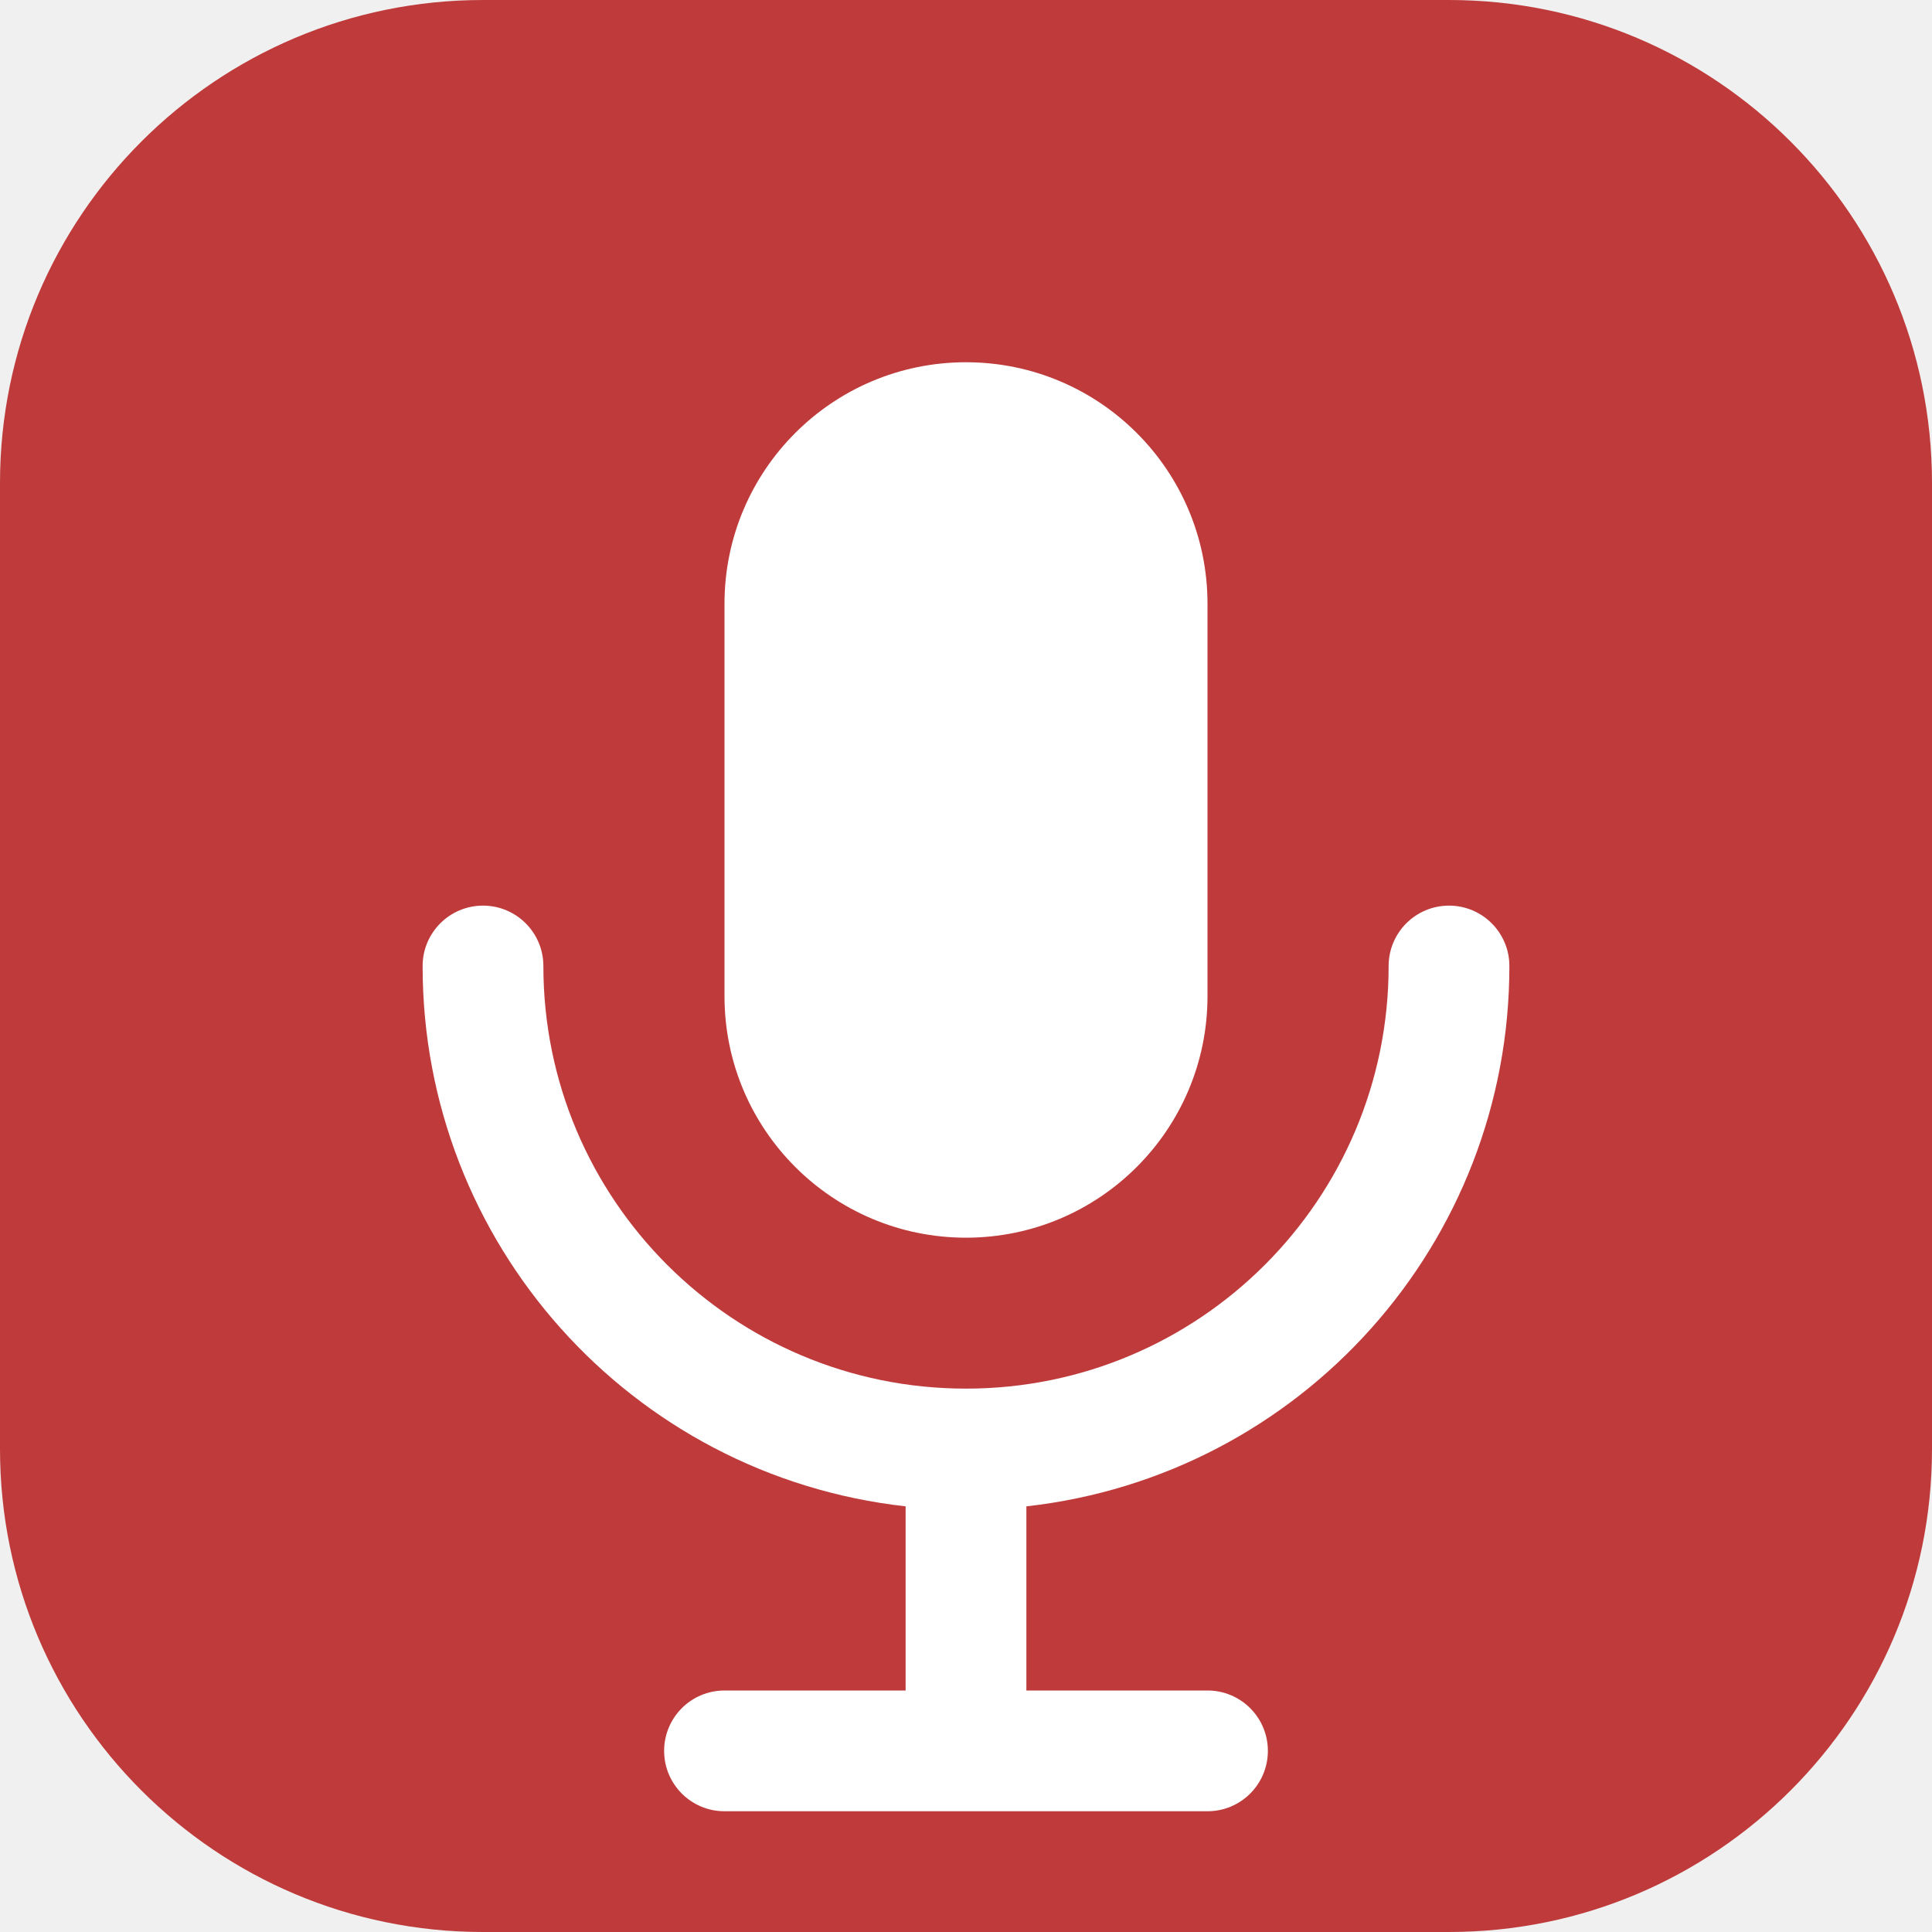
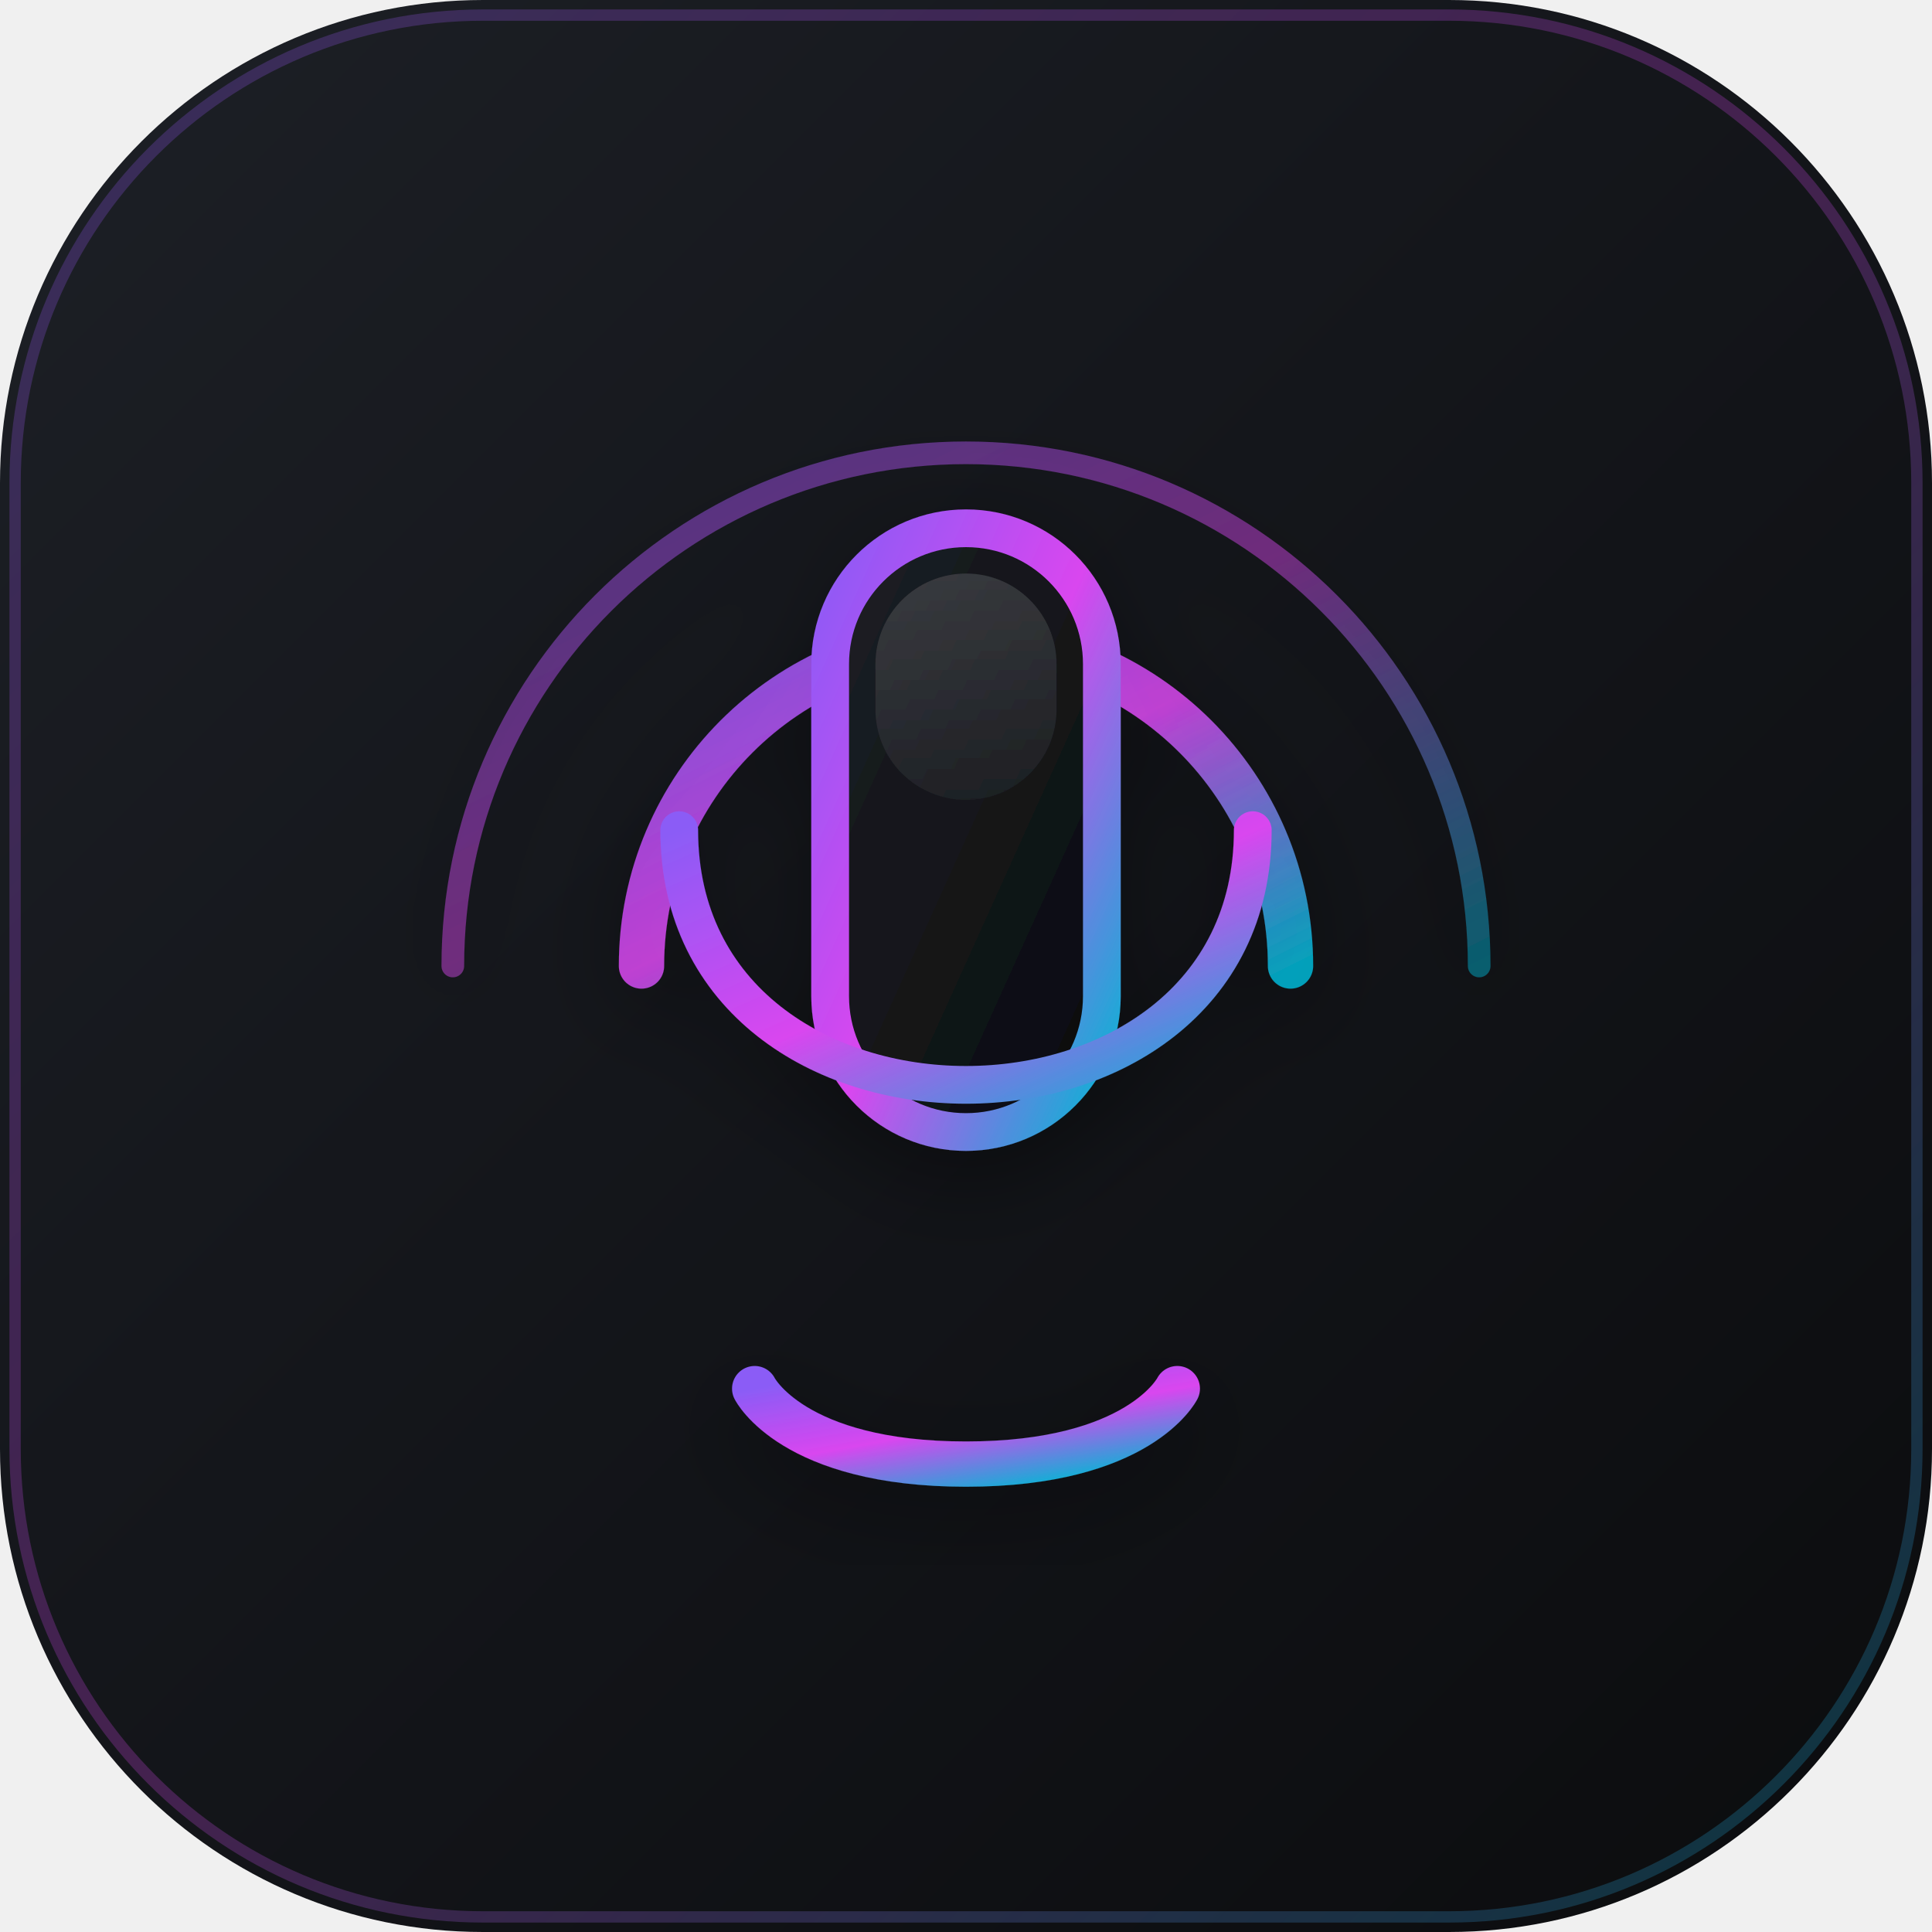
- <svg xmlns="http://www.w3.org/2000/svg" viewBox="0 0 64 64">
-   <rect width="64" height="64" rx="16" fill="#bf3b3b" />
-   <path fill="#fff" d="M32 12a8 8 0 0 0-8 8v13a8 8 0 0 0 16 0V20a8 8 0 0 0-8-8Zm-14 20a2 2 0 0 0-4 0 18 18 0 0 0 16 17.9V56h-6a2 2 0 0 0 0 4h16a2 2 0 0 0 0-4h-6v-6.1A18 18 0 0 0 50 32a2 2 0 0 0-4 0 14 14 0 0 1-28 0Z" />
+ <svg xmlns="http://www.w3.org/2000/svg" viewBox="0 0 512 512" width="100%" height="100%">
+   <defs>
+     <linearGradient id="bg-grad" x1="0%" y1="0%" x2="100%" y2="100%">
+       <stop offset="0%" stop-color="#1d2026" />
+       <stop offset="40%" stop-color="#15171c" />
+       <stop offset="100%" stop-color="#0b0c0e" />
+     </linearGradient>
+     <linearGradient id="neon-glow" x1="0%" y1="0%" x2="100%" y2="100%">
+       <stop offset="0%" stop-color="#8b5cf6" />
+       <stop offset="50%" stop-color="#d946ef" />
+       <stop offset="100%" stop-color="#06b6d4" />
+     </linearGradient>
+     <linearGradient id="metal-glow" x1="0%" y1="0%" x2="0%" y2="100%">
+       <stop offset="0%" stop-color="#ffffff" stop-opacity="0.9" />
+       <stop offset="100%" stop-color="#ffffff" stop-opacity="0.3" />
+     </linearGradient>
+     <filter id="soft-shadow" x="-10%" y="-10%" width="120%" height="120%">
+       <feDropShadow dx="0" dy="8" stdDeviation="12" flood-color="#000000" flood-opacity="0.4" />
+     </filter>
+   </defs>
+   <rect width="512" height="512" rx="128" fill="url(#bg-grad)" />
+   <rect x="4" y="4" width="504" height="504" rx="124" fill="none" stroke="url(#neon-glow)" stroke-width="3" stroke-opacity="0.25" />
+   <g filter="url(#soft-shadow)">
+     <path d="M 170,256 A 86,86 0 0,1 342,256" fill="none" stroke="url(#neon-glow)" stroke-width="12" stroke-linecap="round" opacity="0.85" />
+     <path d="M 120,256 A 136,136 0 0,1 392,256" fill="none" stroke="url(#neon-glow)" stroke-width="6" stroke-linecap="round" opacity="0.45" />
+     <rect x="220" y="140" width="72" height="160" rx="36" fill="url(#bg-grad)" stroke="url(#neon-glow)" stroke-width="10" />
+     <rect x="232" y="152" width="48" height="60" rx="24" fill="url(#metal-glow)" stroke="none" opacity="0.15" />
+     <line x1="220" y1="210" x2="292" y2="210" stroke="url(#neon-glow)" stroke-width="6" opacity="0.6" />
+     <line x1="222" y1="240" x2="290" y2="240" stroke="url(#neon-glow)" stroke-width="4" opacity="0.4" />
+     <path d="M 180,220 C 180,310 332,310 332,220" fill="none" stroke="url(#neon-glow)" stroke-width="10" stroke-linecap="round" />
+     <line x1="256" y1="300" x2="256" y2="368" stroke="url(#neon-glow)" stroke-width="10" stroke-linecap="round" />
+     <path d="M 200,368 C 200,368 210,388 256,388 C 302,388 312,368 312,368" fill="none" stroke="url(#neon-glow)" stroke-width="12" stroke-linecap="round" />
+   </g>
</svg>
